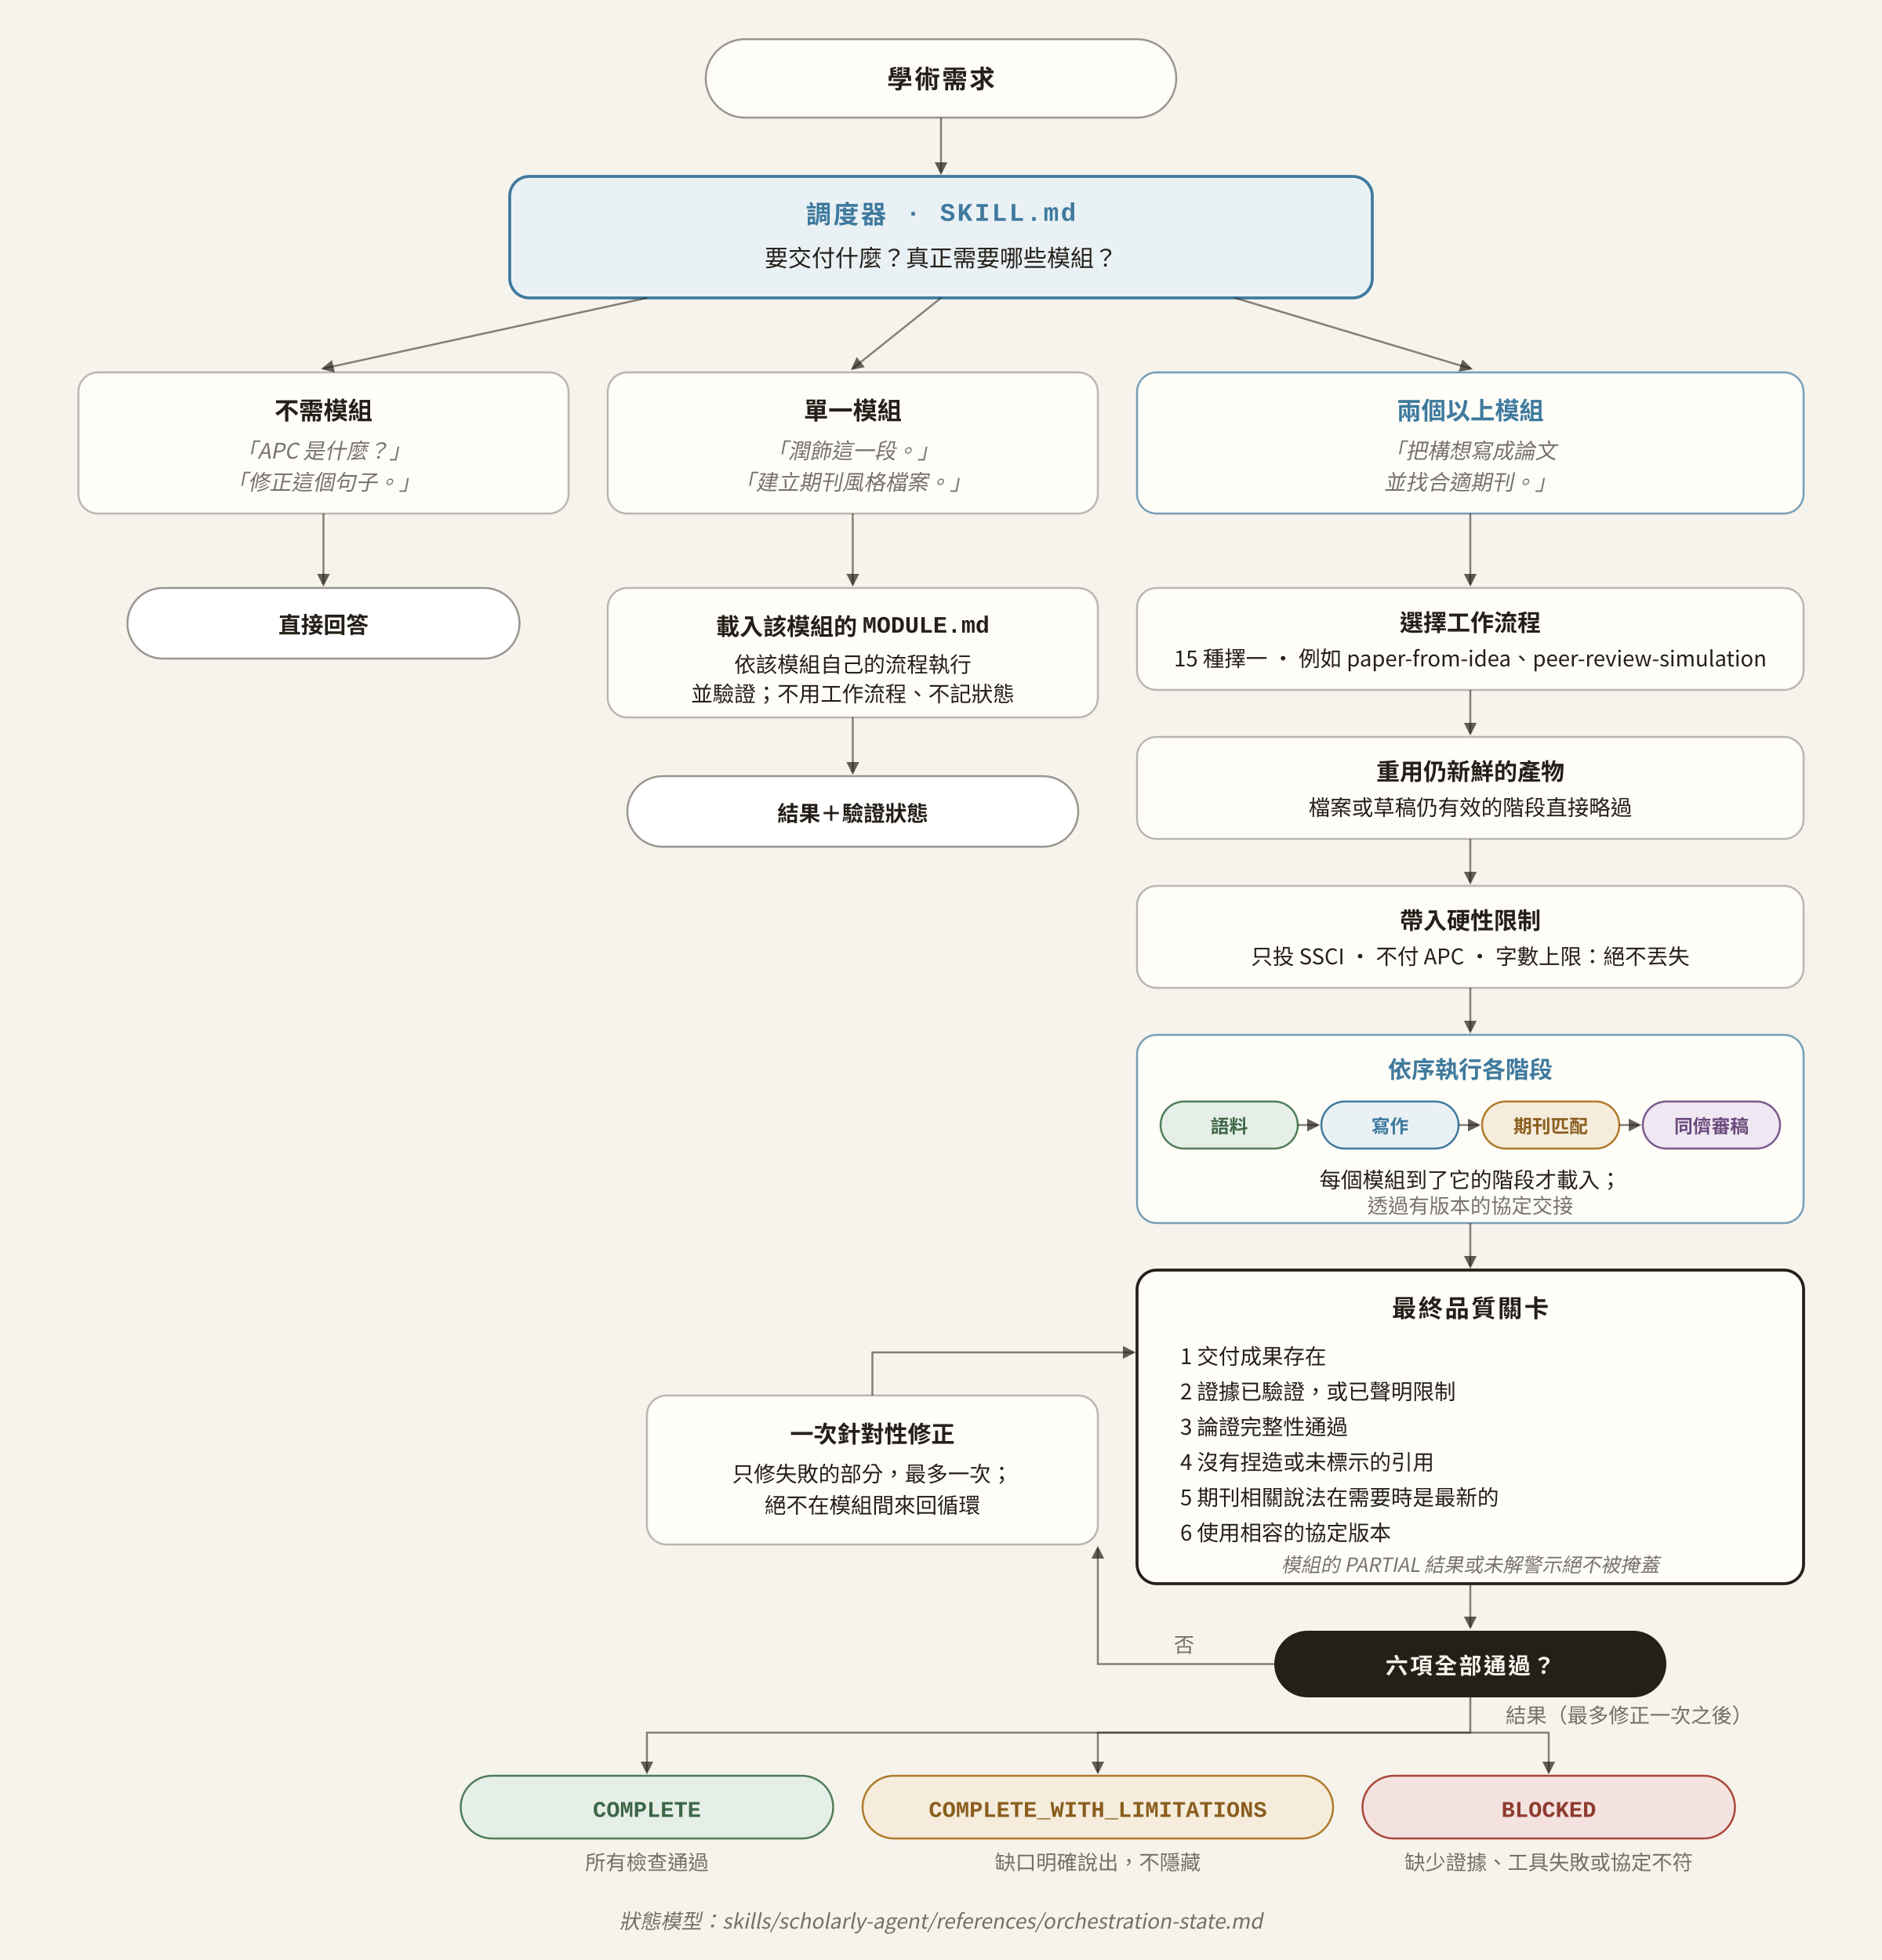
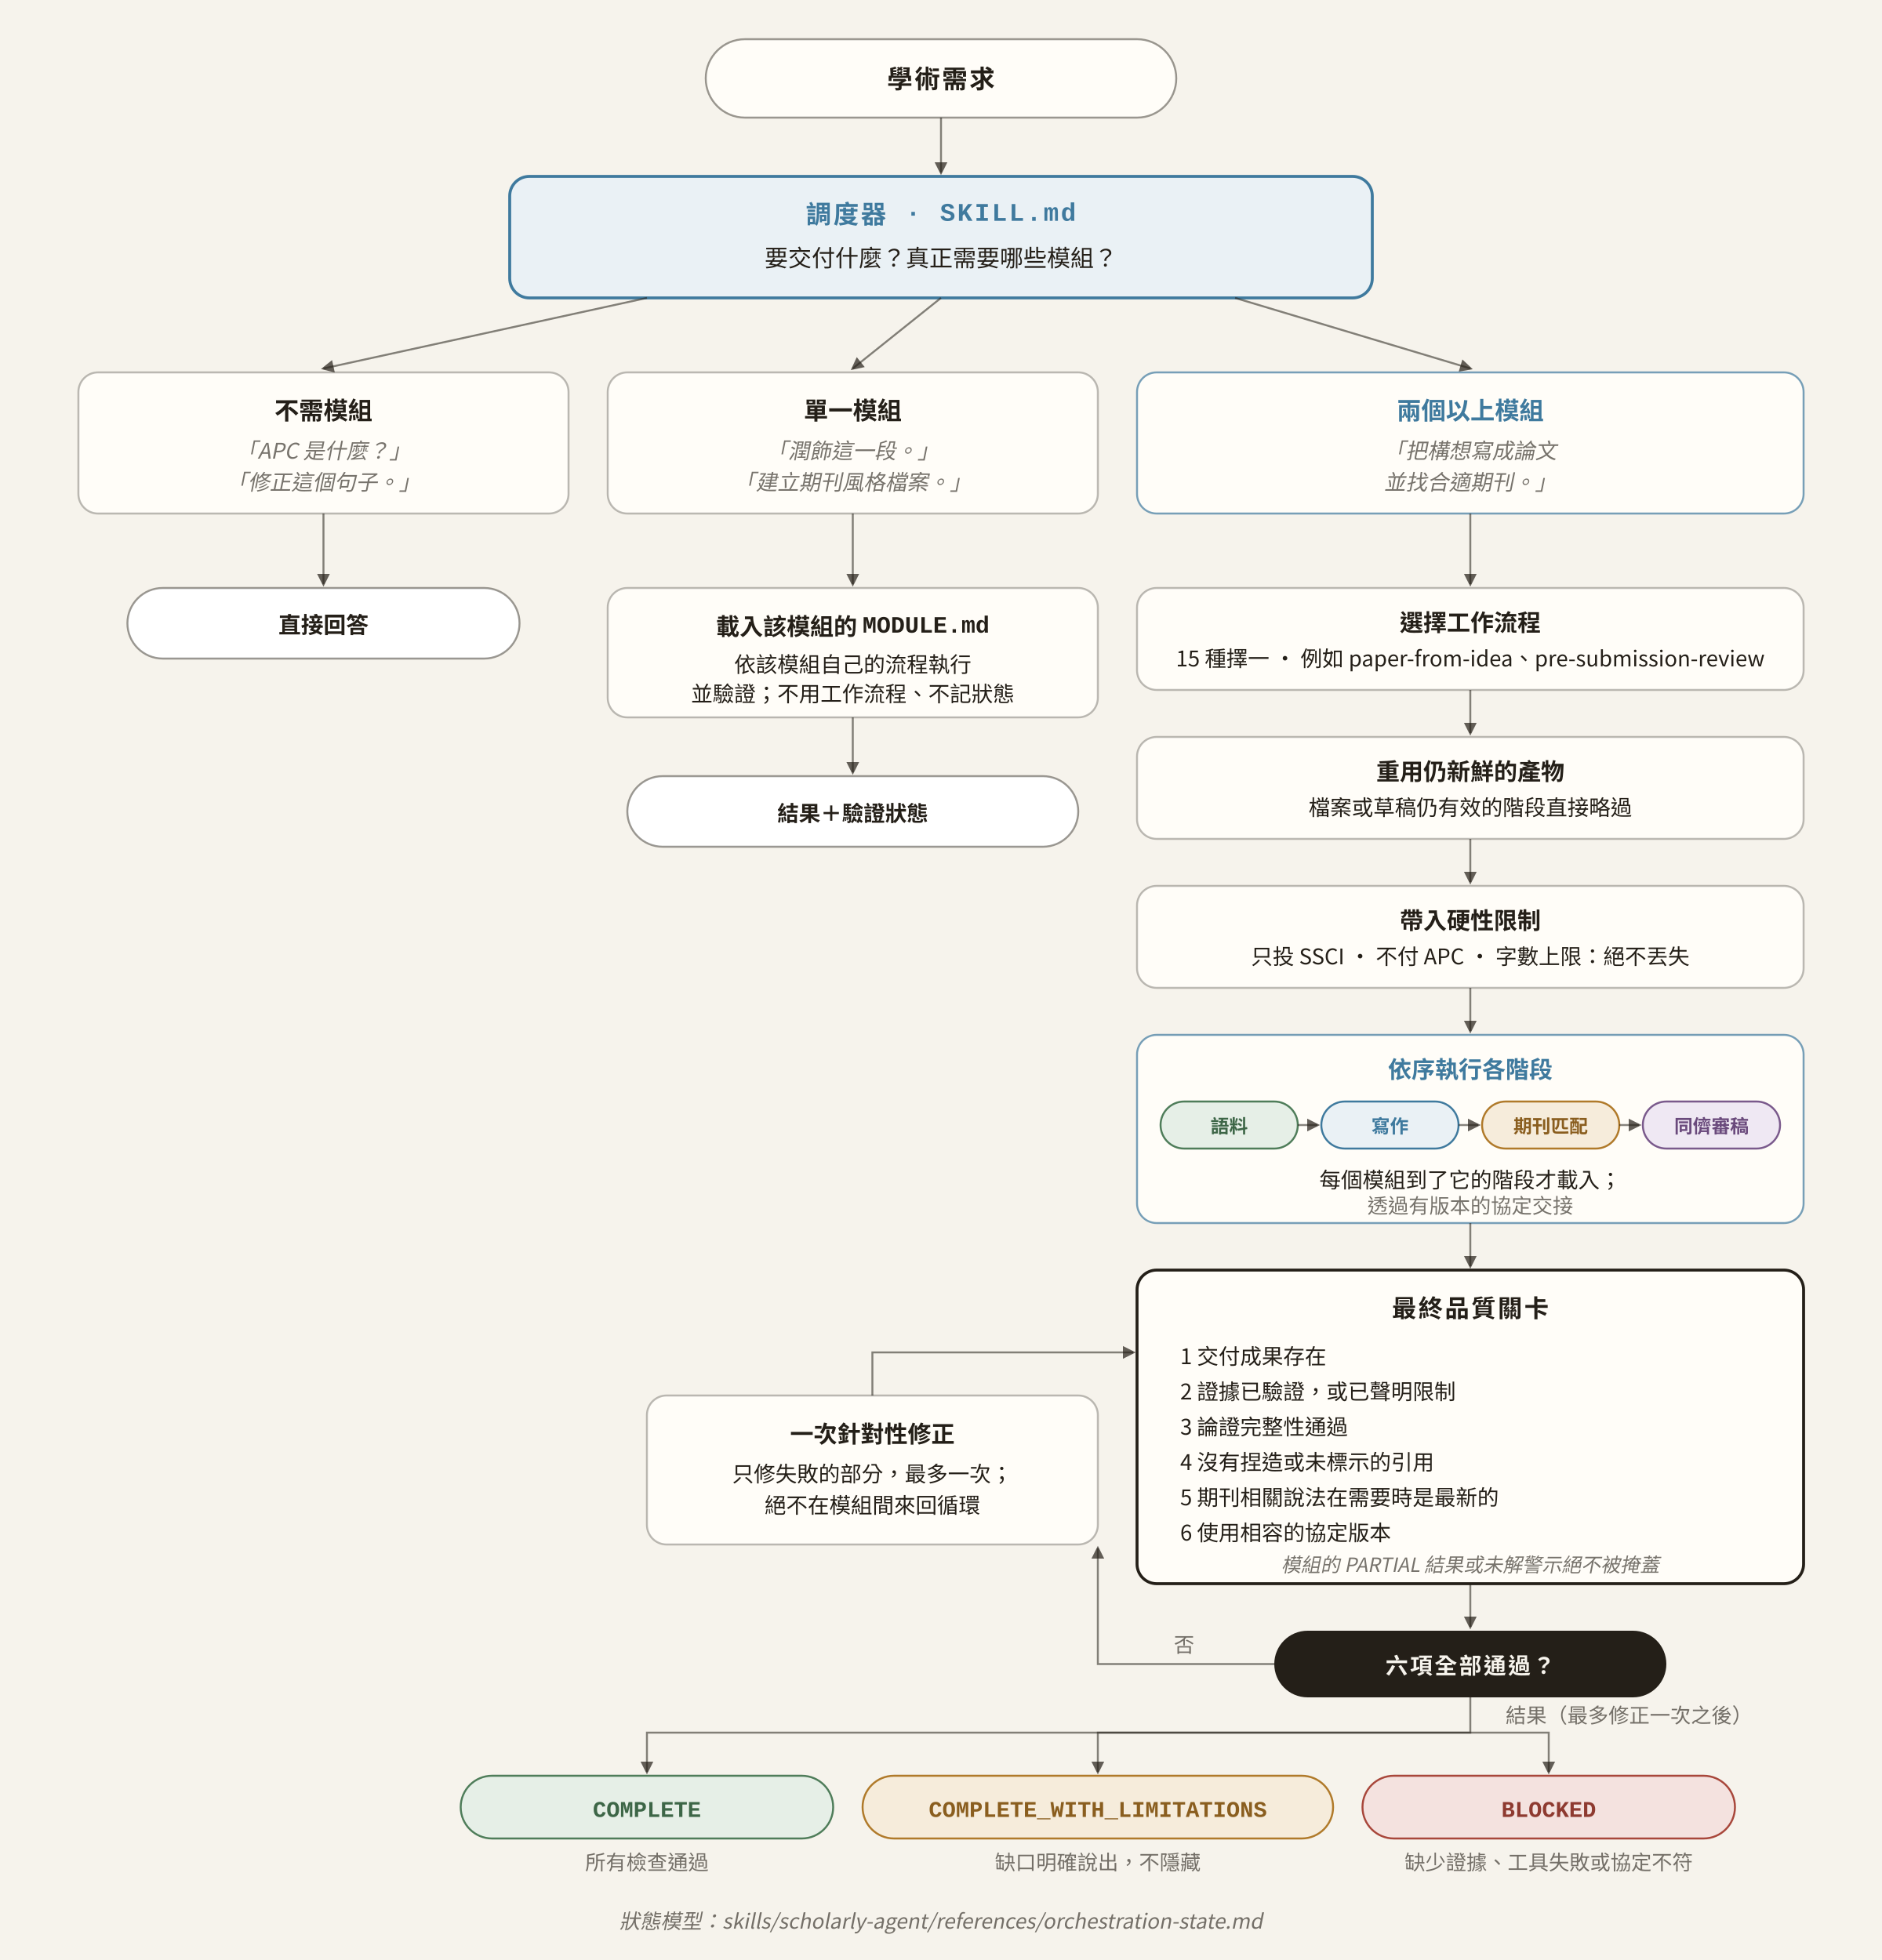
<svg xmlns="http://www.w3.org/2000/svg" viewBox="0 0 960 1000" role="img" aria-label="Scholarly Agent 如何處理一個需求：調度器先判斷要交付什麼、真正需要哪些模組，再走三條路徑之一。不需模組：簡單問題直接回答。單一模組：載入該模組的 MODULE.md，回傳結果與驗證狀態。兩個以上模組：從 15 種工作流程擇一，重用仍新鮮的產物，帶入硬性限制，依序執行各階段（每個模組到了它的階段才載入，透過有版本的協定交接），再經過六項檢查的最終品質關卡；有檢查失敗時，允許一次針對性修正後再檢查。結果為 COMPLETE、COMPLETE_WITH_LIMITATIONS 或 BLOCKED。">
  <defs>
    <marker id="fa" viewBox="0 0 10 10" refX="8" refY="5" markerWidth="6.5" markerHeight="6.5" orient="auto-start-reverse">
      <path d="M0,0 L10,5 L0,10 Z" fill="#241f18" fill-opacity="0.7" />
    </marker>
    <style>
      .mono { font-family: SFMono-Regular, Consolas, 'Liberation Mono', Menlo, 'PingFang TC', 'Noto Sans TC', 'Noto Sans CJK TC', 'Microsoft JhengHei', 'Heiti TC', 'WenQuanYi Zen Hei',  monospace; }
      .sans { font-family: 'PingFang TC', 'Noto Sans TC', 'Noto Sans CJK TC', 'Microsoft JhengHei', 'Heiti TC', 'WenQuanYi Zen Hei', -apple-system, BlinkMacSystemFont, 'Segoe UI', Helvetica, Arial, sans-serif; }
      .ink { fill: #241f18; }
      .muted { fill: #241f18; fill-opacity: 0.62; }
      .line { stroke: #241f18; stroke-opacity: 0.55; fill: none; }
      .box { fill: #fffdf8; stroke: #241f18; stroke-opacity: 0.3; }
    </style>
  </defs>
  <rect x="0" y="0" width="960" height="1000" fill="#f6f3ec" />
  <rect x="360" y="20" width="240" height="40" rx="20" fill="#fffdf8" stroke="#241f18" stroke-opacity="0.45" />
  <text x="480" y="45" text-anchor="middle" class="mono ink" font-size="13" font-weight="700" letter-spacing="1">學術需求</text>
  <line x1="480" y1="60" x2="480" y2="88" class="line" marker-end="url(#fa)" />
  <rect x="260" y="90" width="440" height="62" rx="10" fill="#eaf1f5" stroke="#3f7a9e" stroke-width="1.5" />
  <text x="480" y="114" text-anchor="middle" class="mono" font-size="13" font-weight="700" letter-spacing="1" fill="#3f7a9e">調度器 · SKILL.md</text>
  <text x="480" y="136" text-anchor="middle" class="sans ink" font-size="12">要交付什麼？真正需要哪些模組？</text>
  <path d="M330 152 L165 188" class="line" marker-end="url(#fa)" />
  <path d="M480 152 L435 188" class="line" marker-end="url(#fa)" />
  <path d="M630 152 L750 188" class="line" marker-end="url(#fa)" />
  <rect x="40" y="190" width="250" height="72" rx="10" class="box" />
  <text x="165" y="214" text-anchor="middle" class="mono ink" font-size="12.5" font-weight="700">不需模組</text>
  <text x="165" y="234" text-anchor="middle" class="sans muted" font-size="11" font-style="italic">「APC 是什麼？」</text>
  <text x="165" y="250" text-anchor="middle" class="sans muted" font-size="11" font-style="italic">「修正這個句子。」</text>
  <line x1="165" y1="262" x2="165" y2="298" class="line" marker-end="url(#fa)" />
  <rect x="65" y="300" width="200" height="36" rx="18" fill="#ffffff" stroke="#241f18" stroke-opacity="0.45" />
  <text x="165" y="323" text-anchor="middle" class="mono ink" font-size="11.5" font-weight="700">直接回答</text>
  <rect x="310" y="190" width="250" height="72" rx="10" class="box" />
  <text x="435" y="214" text-anchor="middle" class="mono ink" font-size="12.5" font-weight="700">單一模組</text>
  <text x="435" y="234" text-anchor="middle" class="sans muted" font-size="11" font-style="italic">「潤飾這一段。」</text>
  <text x="435" y="250" text-anchor="middle" class="sans muted" font-size="11" font-style="italic">「建立期刊風格檔案。」</text>
  <line x1="435" y1="262" x2="435" y2="298" class="line" marker-end="url(#fa)" />
  <rect x="310" y="300" width="250" height="66" rx="10" class="box" />
  <text x="435" y="324" text-anchor="middle" class="mono ink" font-size="12" font-weight="700">載入該模組的 MODULE.md</text>
  <text x="435" y="343" text-anchor="middle" class="sans ink" font-size="11">依該模組自己的流程執行</text>
  <text x="435" y="358" text-anchor="middle" class="sans ink" font-size="11">並驗證；不用工作流程、不記狀態</text>
  <line x1="435" y1="366" x2="435" y2="394" class="line" marker-end="url(#fa)" />
  <rect x="320" y="396" width="230" height="36" rx="18" fill="#ffffff" stroke="#241f18" stroke-opacity="0.45" />
  <text x="435" y="419" text-anchor="middle" class="mono ink" font-size="11" font-weight="700">結果＋驗證狀態</text>
  <rect x="580" y="190" width="340" height="72" rx="10" fill="#fffdf8" stroke="#3f7a9e" stroke-opacity="0.7" />
  <text x="750" y="214" text-anchor="middle" class="mono" font-size="12.5" font-weight="700" fill="#3f7a9e">兩個以上模組</text>
  <text x="750" y="234" text-anchor="middle" class="sans muted" font-size="11" font-style="italic">「把構想寫成論文</text>
  <text x="750" y="250" text-anchor="middle" class="sans muted" font-size="11" font-style="italic">並找合適期刊。」</text>
  <line x1="750" y1="262" x2="750" y2="298" class="line" marker-end="url(#fa)" />
  <rect x="580" y="300" width="340" height="52" rx="10" class="box" />
  <text x="750" y="322" text-anchor="middle" class="mono ink" font-size="12" font-weight="700">選擇工作流程</text>
-   <text x="750" y="340" text-anchor="middle" class="sans ink" font-size="11">15 種擇一 · 例如 paper-from-idea、peer-review-simulation</text>
+   <text x="750" y="340" text-anchor="middle" class="sans ink" font-size="11">15 種擇一 · 例如 paper-from-idea、pre-submission-review</text>
  <line x1="750" y1="352" x2="750" y2="374" class="line" marker-end="url(#fa)" />
  <rect x="580" y="376" width="340" height="52" rx="10" class="box" />
  <text x="750" y="398" text-anchor="middle" class="mono ink" font-size="12" font-weight="700">重用仍新鮮的產物</text>
  <text x="750" y="416" text-anchor="middle" class="sans ink" font-size="11">檔案或草稿仍有效的階段直接略過</text>
  <line x1="750" y1="428" x2="750" y2="450" class="line" marker-end="url(#fa)" />
  <rect x="580" y="452" width="340" height="52" rx="10" class="box" />
  <text x="750" y="474" text-anchor="middle" class="mono ink" font-size="12" font-weight="700">帶入硬性限制</text>
  <text x="750" y="492" text-anchor="middle" class="sans ink" font-size="11">只投 SSCI · 不付 APC · 字數上限：絕不丟失</text>
  <line x1="750" y1="504" x2="750" y2="526" class="line" marker-end="url(#fa)" />
  <rect x="580" y="528" width="340" height="96" rx="10" fill="#fffdf8" stroke="#3f7a9e" stroke-opacity="0.7" />
  <text x="750" y="550" text-anchor="middle" class="mono" font-size="12" font-weight="700" fill="#3f7a9e">依序執行各階段</text>
  <g class="mono" font-size="9.5" font-weight="700">
    <rect x="592" y="562" width="70" height="24" rx="12" fill="#e6efe7" stroke="#4f7d5a" />
    <text x="627" y="578" text-anchor="middle" fill="#3d6647">語料</text>
    <rect x="674" y="562" width="70" height="24" rx="12" fill="#eaf1f5" stroke="#3f7a9e" />
    <text x="709" y="578" text-anchor="middle" fill="#3f7a9e">寫作</text>
    <rect x="756" y="562" width="70" height="24" rx="12" fill="#f6ecdb" stroke="#b07a2a" />
    <text x="791" y="578" text-anchor="middle" fill="#8a5e1f">期刊匹配</text>
    <rect x="838" y="562" width="70" height="24" rx="12" fill="#efe8f3" stroke="#7a5a8c" />
    <text x="873" y="578" text-anchor="middle" fill="#6a4a7c">同儕審稿</text>
  </g>
  <line x1="662" y1="574" x2="672" y2="574" class="line" marker-end="url(#fa)" />
  <line x1="744" y1="574" x2="754" y2="574" class="line" marker-end="url(#fa)" />
  <line x1="826" y1="574" x2="836" y2="574" class="line" marker-end="url(#fa)" />
  <text x="750" y="606" text-anchor="middle" class="sans ink" font-size="11">每個模組到了它的階段才載入；</text>
  <text x="750" y="619" text-anchor="middle" class="sans muted" font-size="10.5">透過有版本的協定交接</text>
  <line x1="750" y1="624" x2="750" y2="646" class="line" marker-end="url(#fa)" />
  <rect x="580" y="648" width="340" height="160" rx="10" fill="#fffdf8" stroke="#241f18" stroke-width="1.5" />
  <text x="750" y="672" text-anchor="middle" class="mono ink" font-size="12.5" font-weight="700" letter-spacing="1">最終品質關卡</text>
  <g class="sans ink" font-size="11">
    <text x="602" y="696">1  交付成果存在</text>
    <text x="602" y="714">2  證據已驗證，或已聲明限制</text>
    <text x="602" y="732">3  論證完整性通過</text>
    <text x="602" y="750">4  沒有捏造或未標示的引用</text>
    <text x="602" y="768">5  期刊相關說法在需要時是最新的</text>
    <text x="602" y="786">6  使用相容的協定版本</text>
  </g>
  <text x="750" y="802" text-anchor="middle" class="sans muted" font-size="10" font-style="italic">模組的 PARTIAL 結果或未解警示絕不被掩蓋</text>
  <line x1="750" y1="808" x2="750" y2="830" class="line" marker-end="url(#fa)" />
  <rect x="650" y="832" width="200" height="34" rx="17" fill="#241f18" />
  <text x="750" y="854" text-anchor="middle" class="mono" font-size="11.5" font-weight="700" letter-spacing="1" fill="#f6f3ec">六項全部通過？</text>
  <path d="M650 849 L560 849 L560 790" class="line" marker-end="url(#fa)" />
  <text x="604" y="843" text-anchor="middle" class="sans muted" font-size="10.5">否</text>
  <rect x="330" y="712" width="230" height="76" rx="10" class="box" />
  <text x="445" y="736" text-anchor="middle" class="mono ink" font-size="12" font-weight="700">一次針對性修正</text>
  <text x="445" y="756" text-anchor="middle" class="sans ink" font-size="11">只修失敗的部分，最多一次；</text>
  <text x="445" y="772" text-anchor="middle" class="sans ink" font-size="11">絕不在模組間來回循環</text>
  <path d="M445 712 L445 690 L578 690" class="line" marker-end="url(#fa)" />
  <path d="M750 866 L750 884 L330 884 L330 904" class="line" marker-end="url(#fa)" />
  <path d="M750 884 L560 884 L560 904" class="line" marker-end="url(#fa)" />
  <path d="M750 884 L790 884 L790 904" class="line" marker-end="url(#fa)" />
  <text x="768" y="879" class="sans muted" font-size="10.5">結果（最多修正一次之後）</text>
  <g class="mono" font-size="11.5" font-weight="700">
    <rect x="235" y="906" width="190" height="32" rx="16" fill="#e6efe7" stroke="#4f7d5a" />
    <text x="330" y="927" text-anchor="middle" fill="#3d6647">COMPLETE</text>
    <rect x="440" y="906" width="240" height="32" rx="16" fill="#f6ecdb" stroke="#b07a2a" />
    <text x="560" y="927" text-anchor="middle" fill="#8a5e1f">COMPLETE_WITH_LIMITATIONS</text>
    <rect x="695" y="906" width="190" height="32" rx="16" fill="#f4e2df" stroke="#a8473b" />
    <text x="790" y="927" text-anchor="middle" fill="#8e3a30">BLOCKED</text>
  </g>
  <g class="sans muted" font-size="10.5" text-anchor="middle">
    <text x="330" y="954">所有檢查通過</text>
    <text x="560" y="954">缺口明確說出，不隱藏</text>
    <text x="790" y="954">缺少證據、工具失敗或協定不符</text>
  </g>
  <text x="480" y="984" text-anchor="middle" class="sans muted" font-size="10.5" font-style="italic">狀態模型：skills/scholarly-agent/references/orchestration-state.md</text>
</svg>
